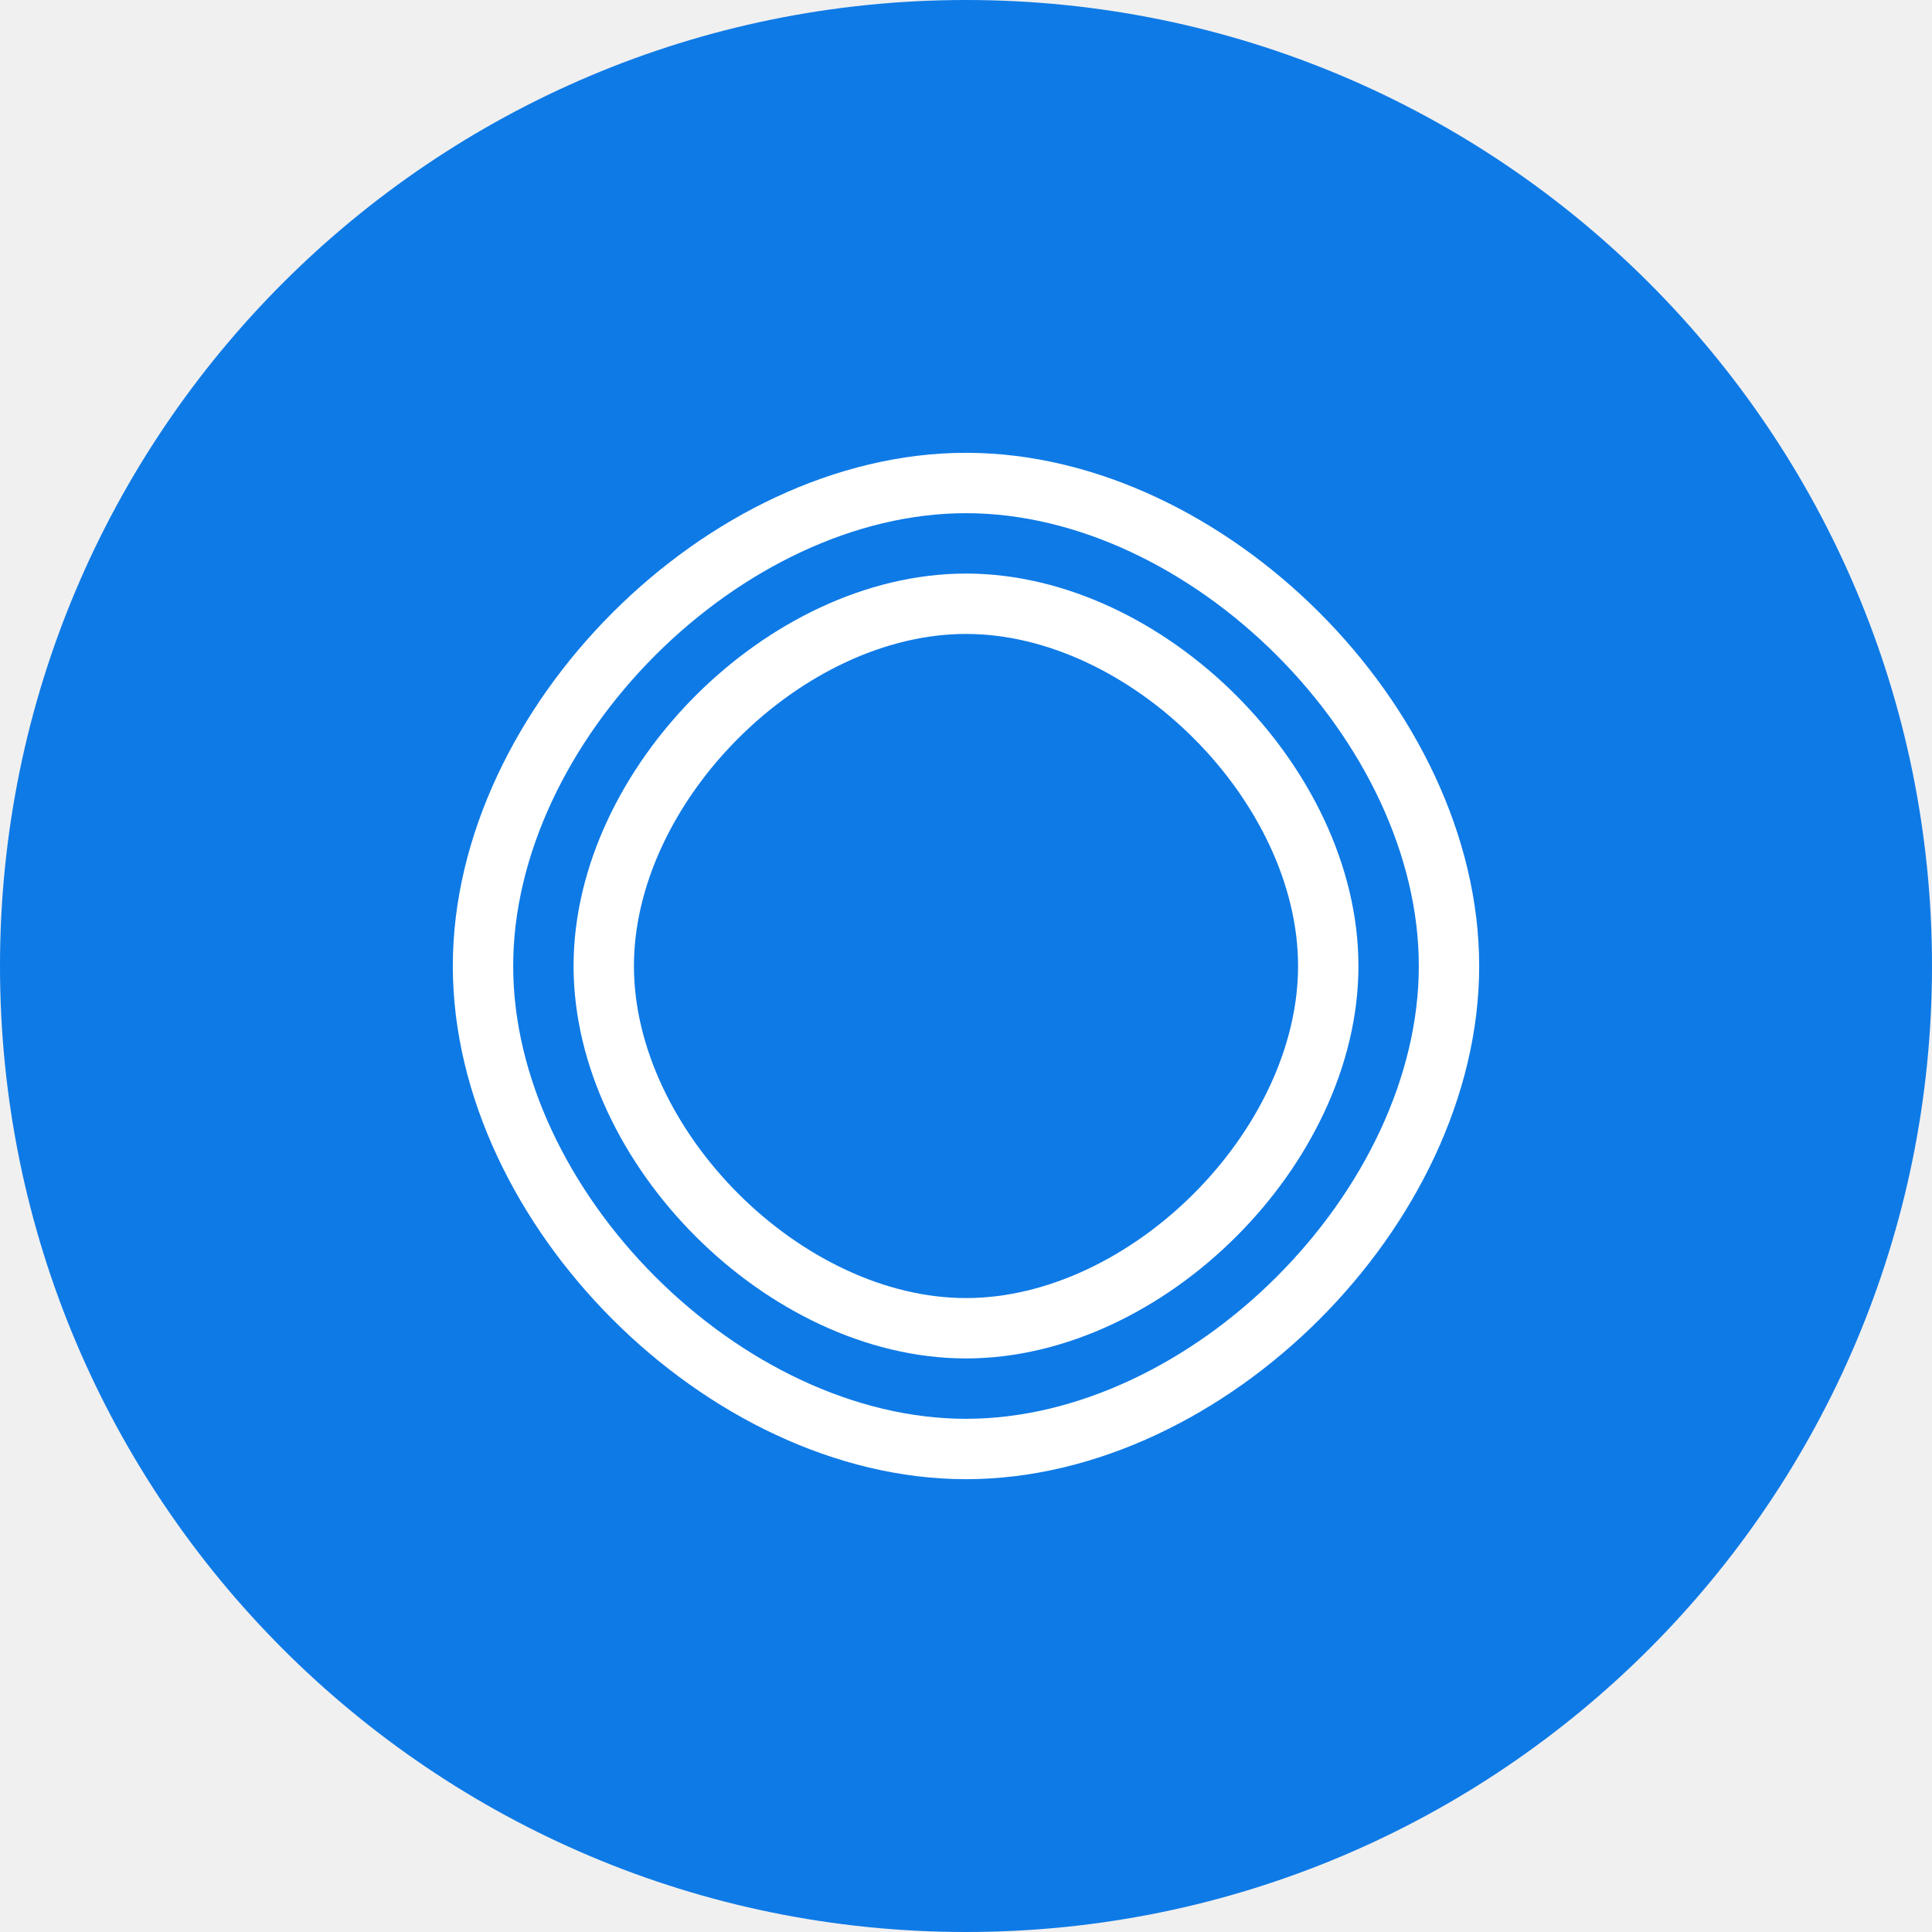
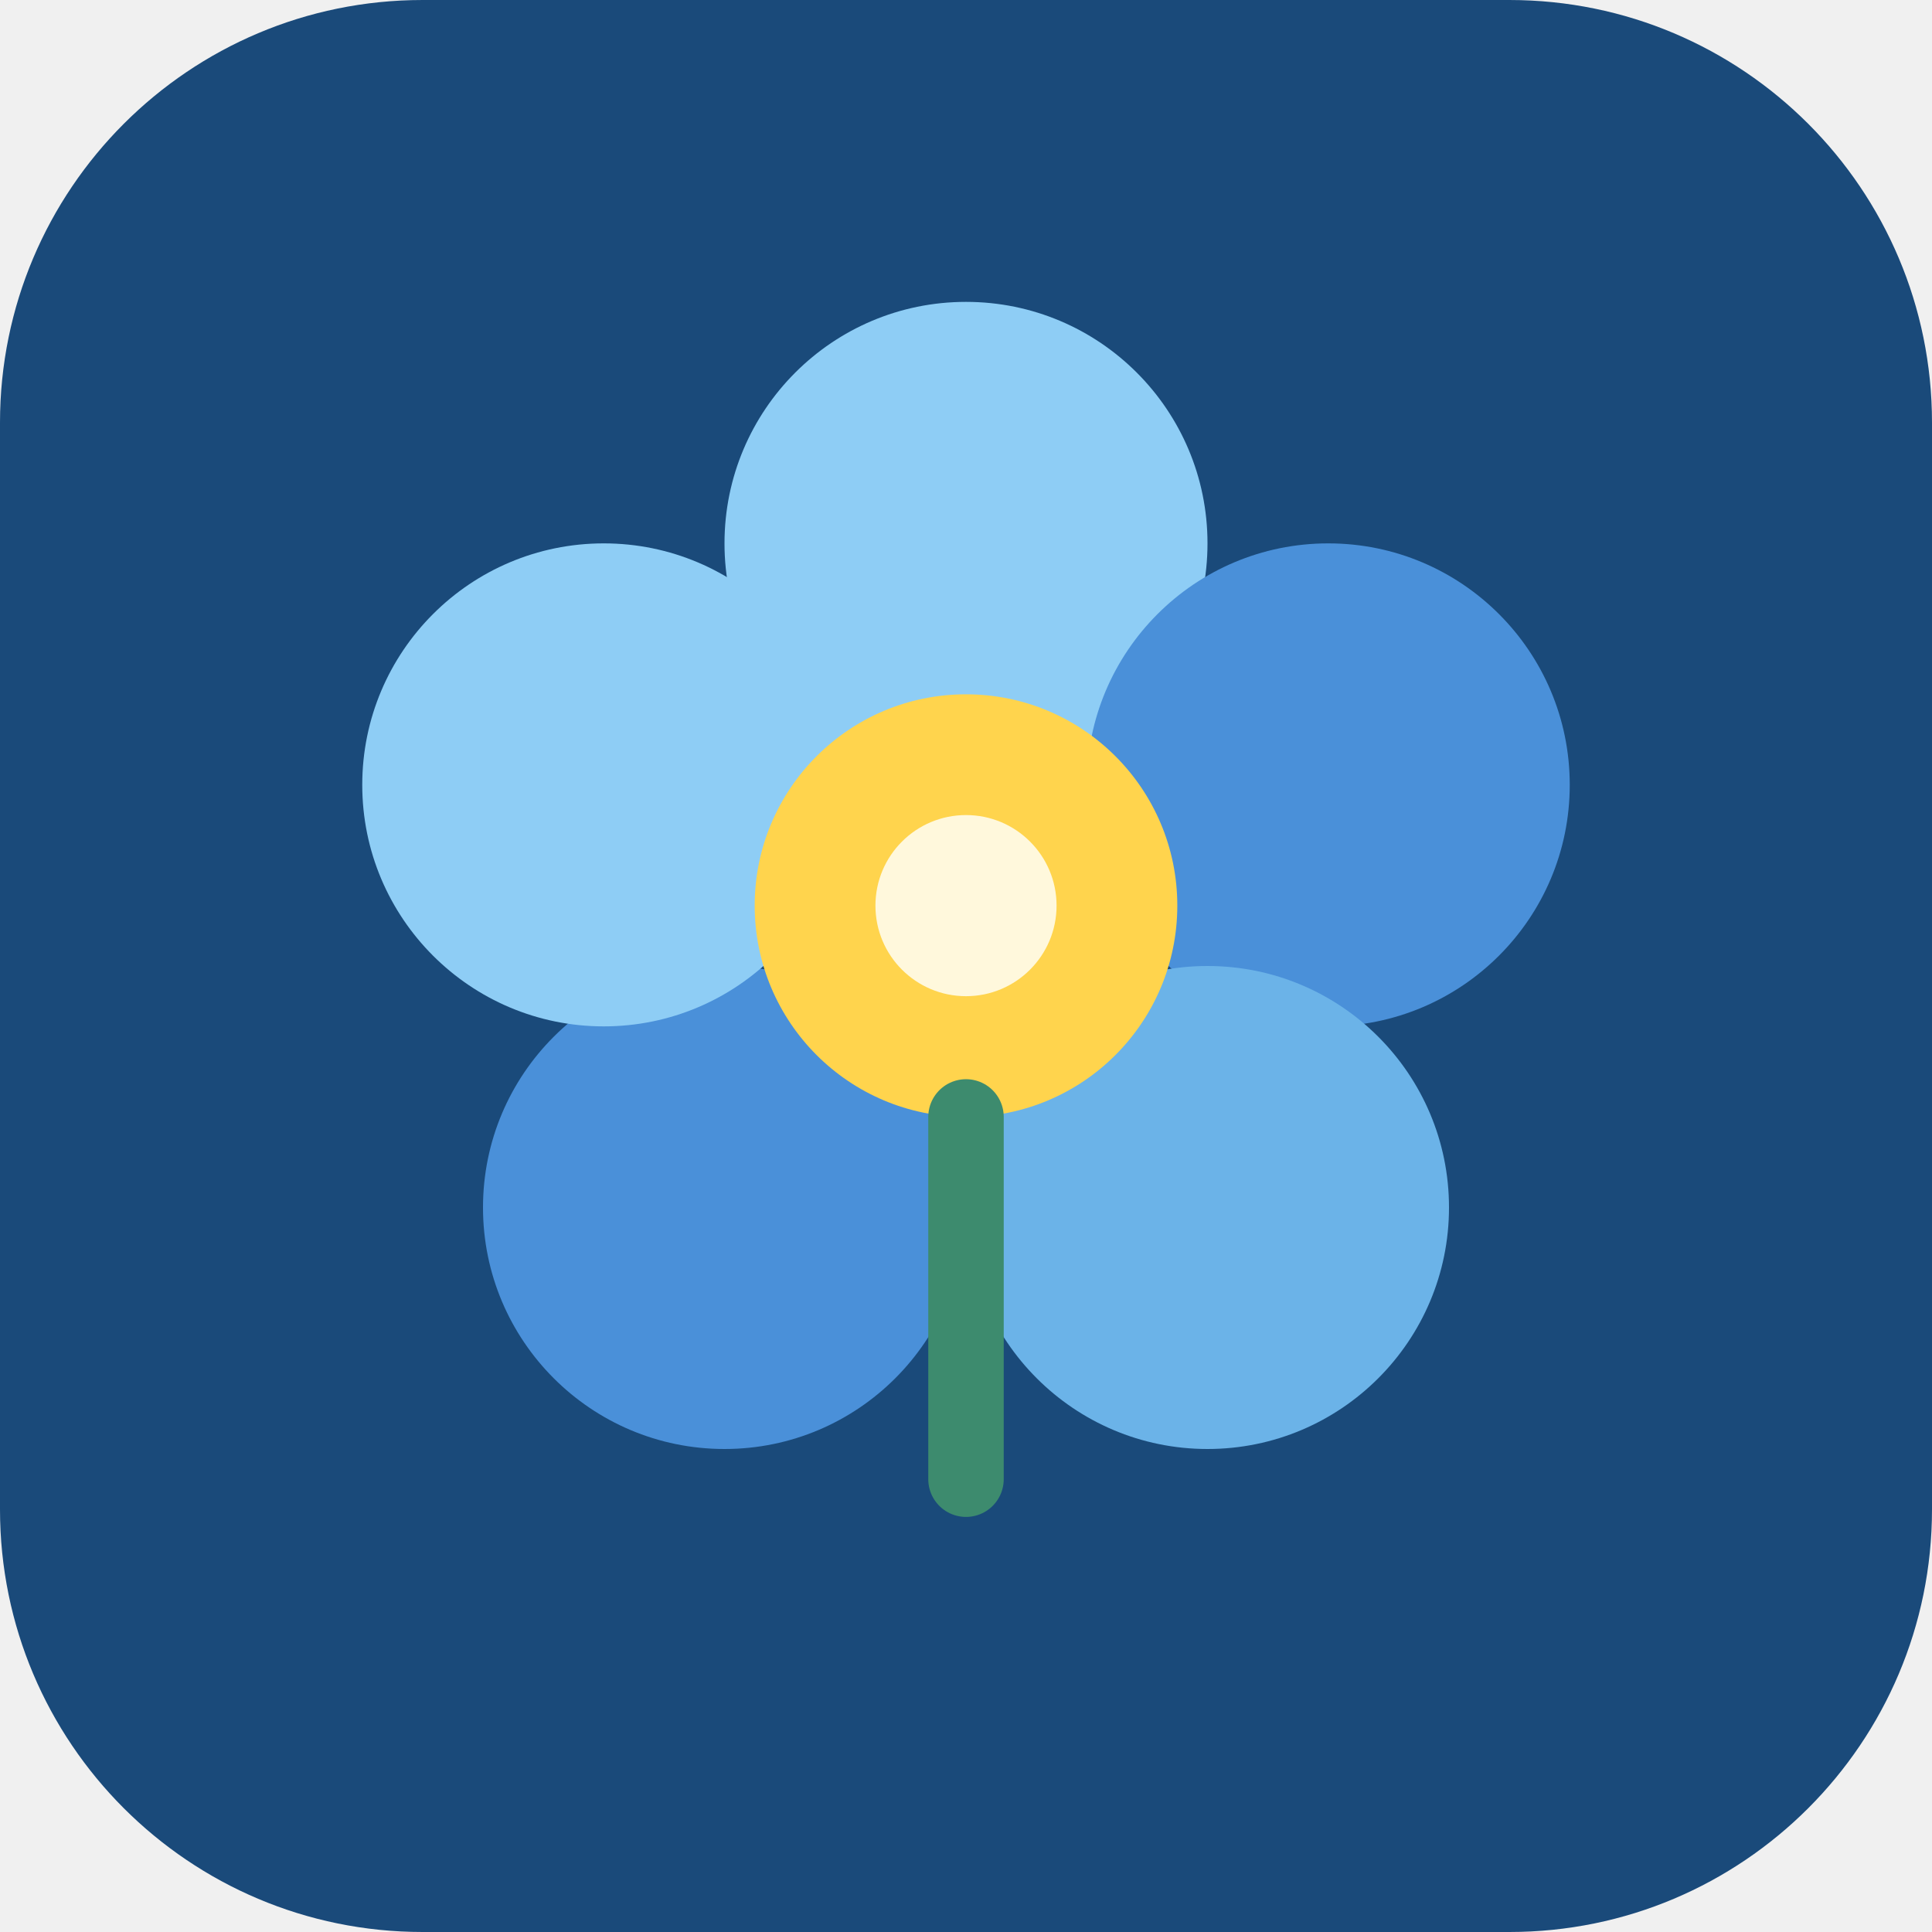
<svg xmlns="http://www.w3.org/2000/svg" viewBox="0 0 64 64">
-   <circle cx="32" cy="32" r="32" fill="#0E7AE6" />
-   <path d="M32 16 C40 16, 48 24, 48 32 C48 40, 40 48, 32 48 C24 48, 16 40, 16 32 C16 24, 24 16, 32 16 Z M32 20 C38 20, 44 26, 44 32 C44 38, 38 44, 32 44 C26 44, 20 38, 20 32 C20 26, 26 20, 32 20 Z" fill="none" stroke="white" stroke-width="2" />
+   <rect width="64" height="64" rx="14" fill="#1A4A7A" />
+   <circle cx="32" cy="18" r="8" fill="#8ECDF5" />
+   <circle cx="44" cy="26" r="8" fill="#4A90D9" />
+   <circle cx="40" cy="40" r="8" fill="#6BB3E8" />
+   <circle cx="24" cy="40" r="8" fill="#4A90D9" />
+   <circle cx="20" cy="26" r="8" fill="#8ECDF5" />
+   <circle cx="32" cy="30" r="7" fill="#FFD44D" />
+   <circle cx="32" cy="30" r="3" fill="#FFF8DC" />
+   <path d="M32 37v12" stroke="#3D8B6E" stroke-width="2.5" stroke-linecap="round" />
</svg>
